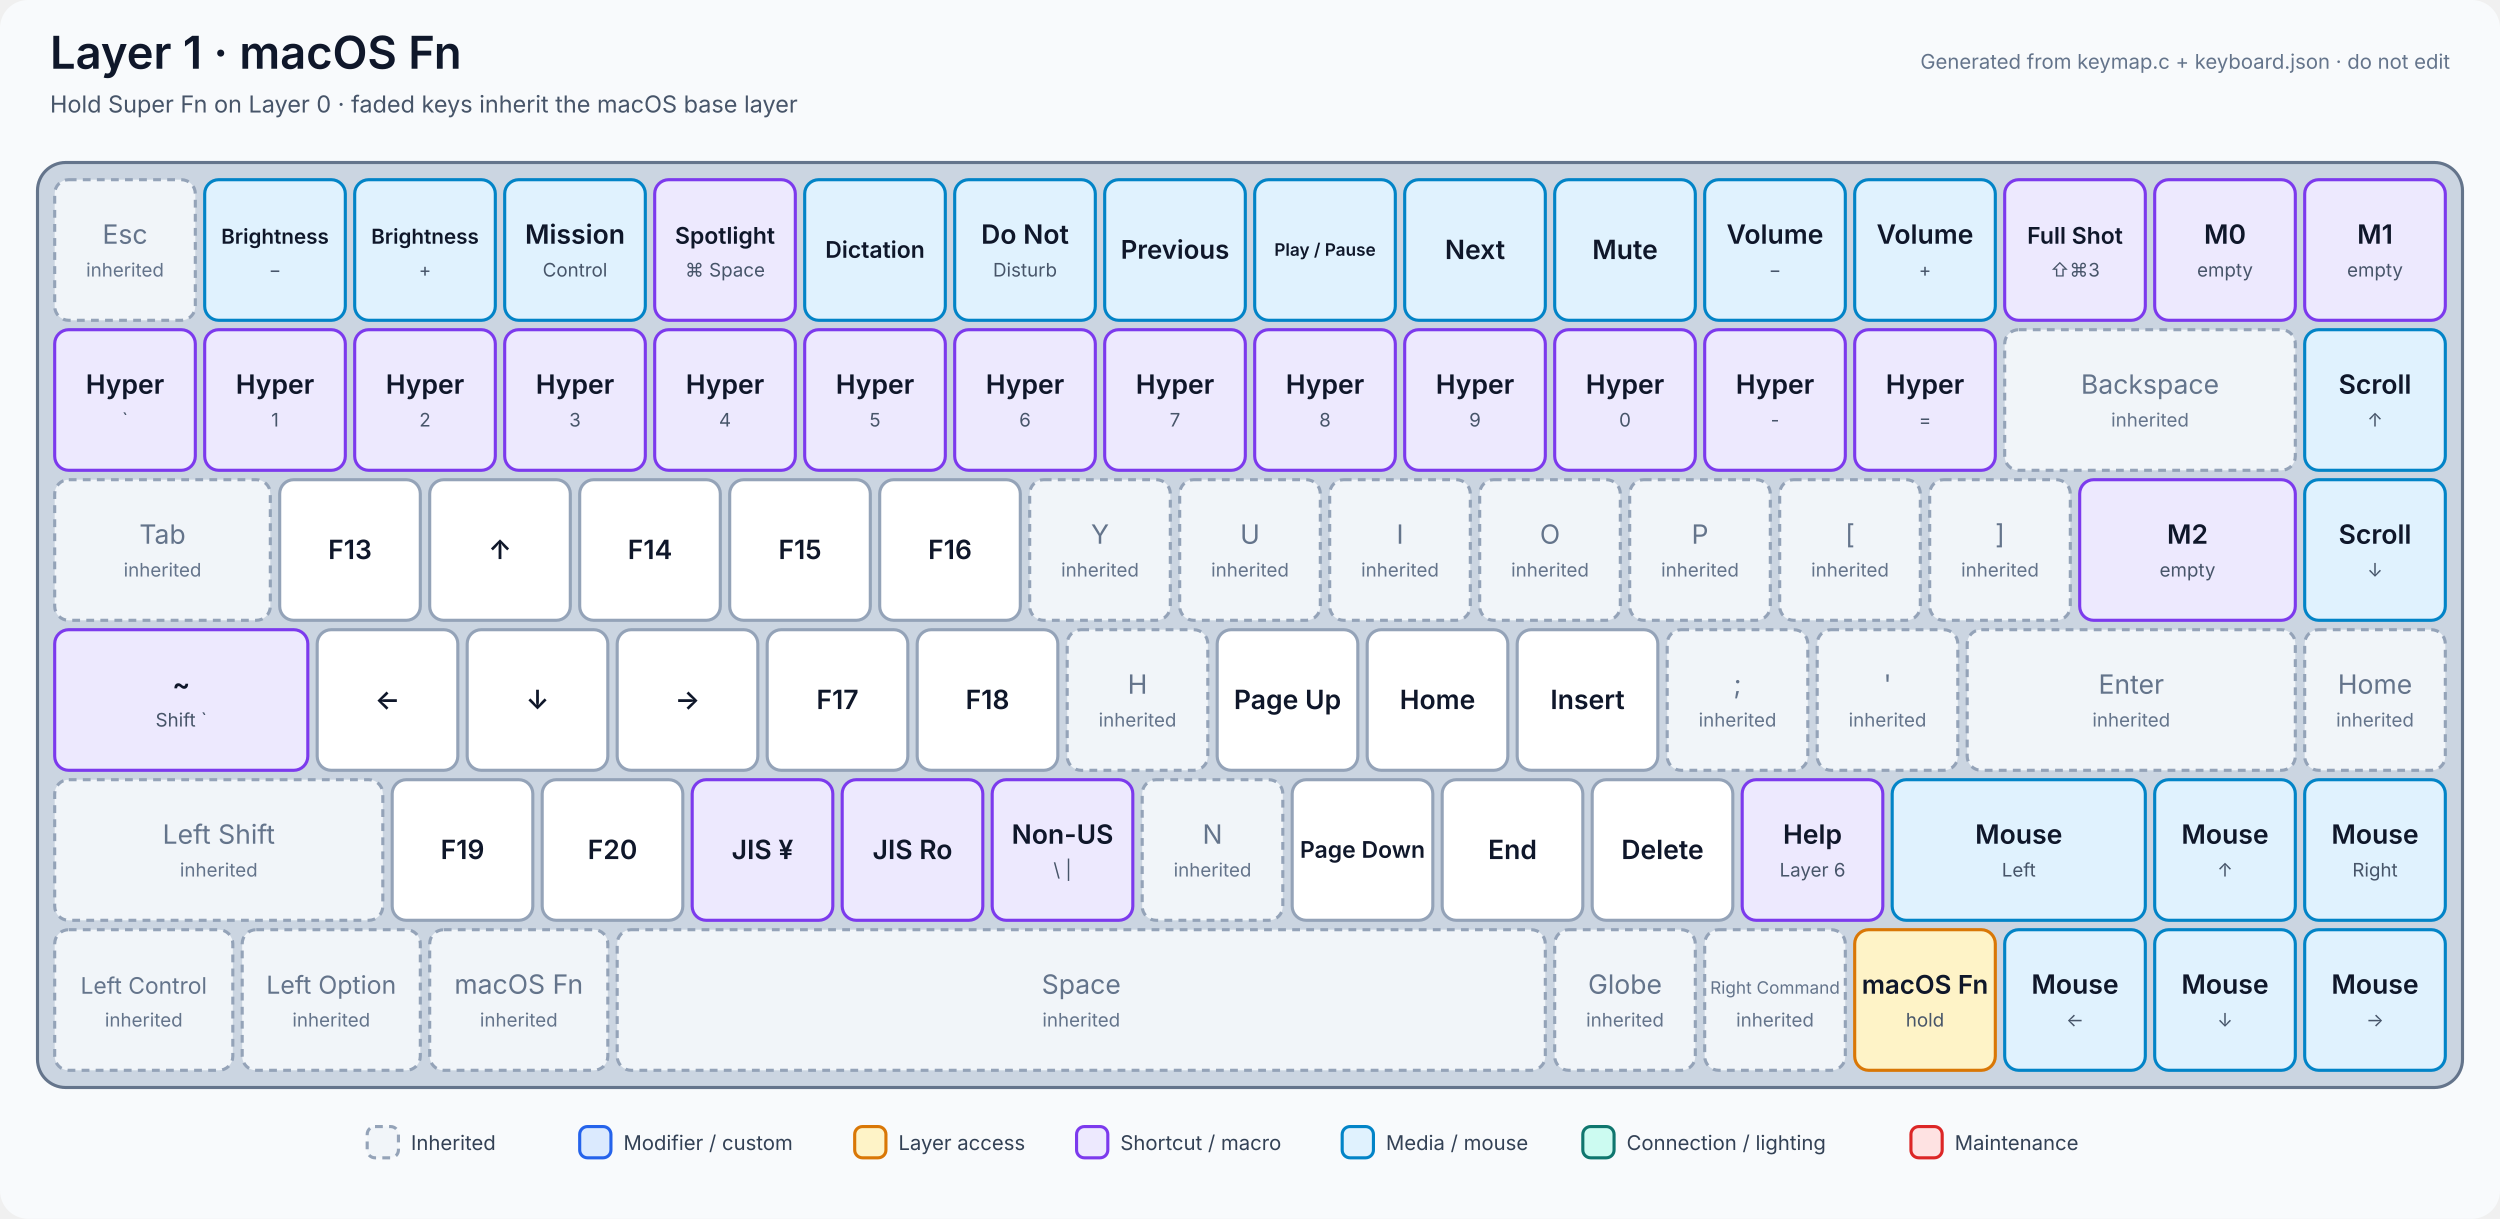
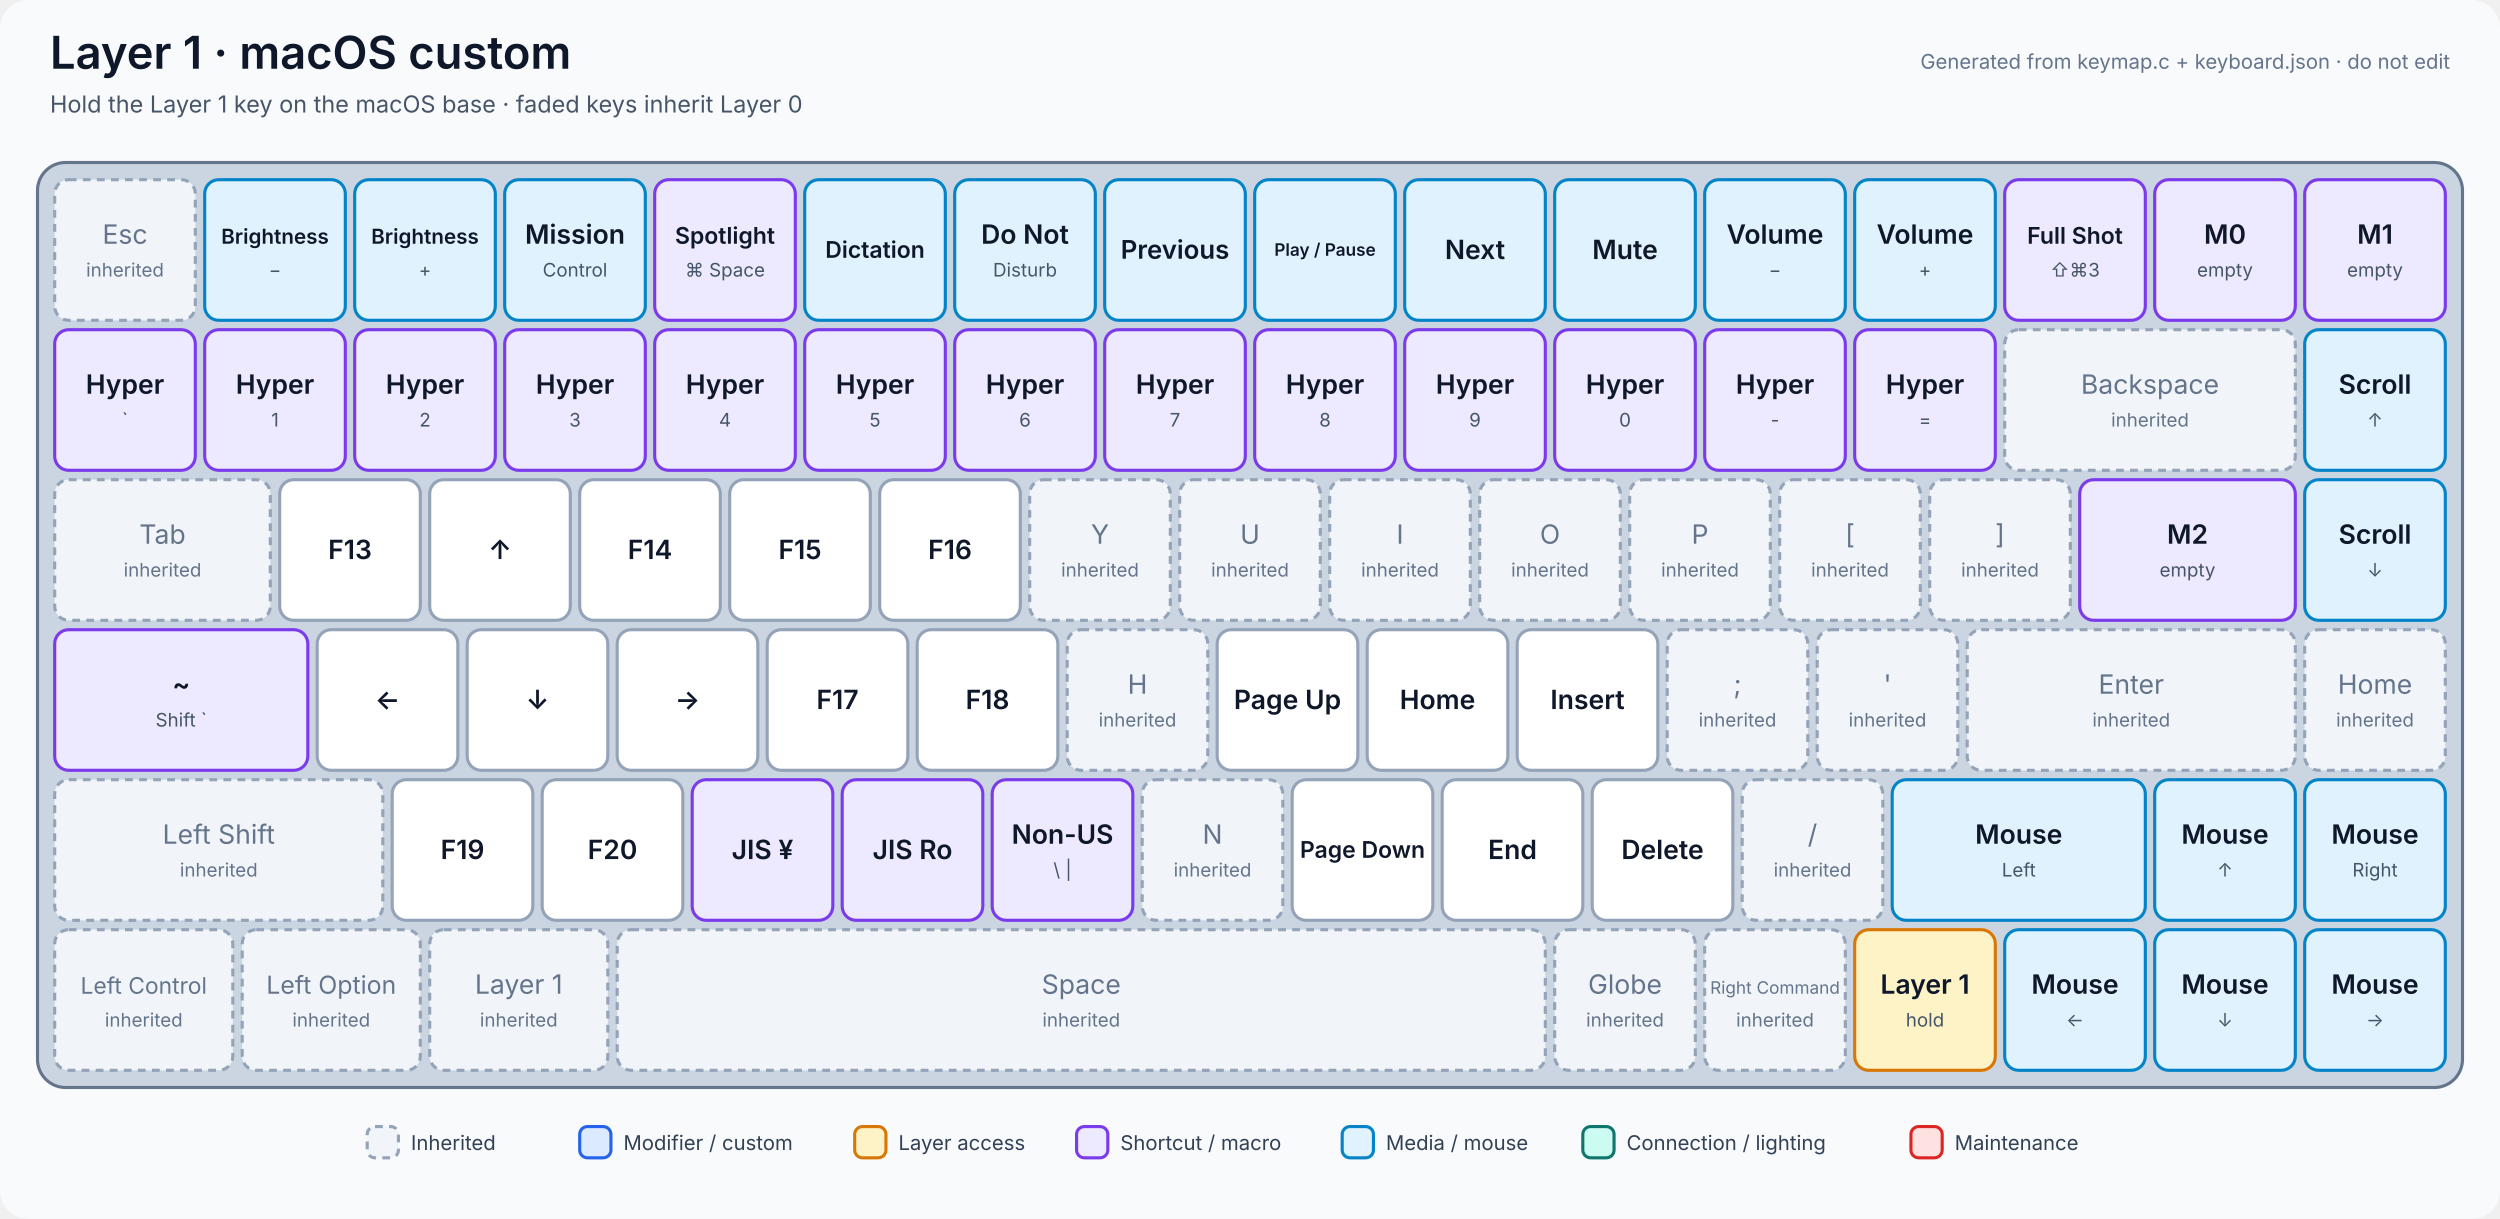
<svg xmlns="http://www.w3.org/2000/svg" width="1600" height="780" viewBox="0 0 1600 780" role="img" aria-labelledby="title desc">
  <style>
    .canvas { fill: #f8fafc; }
    .board { fill: #cbd5e1; stroke: #64748b; stroke-width: 2; }
    text { font-family: -apple-system, BlinkMacSystemFont, "Segoe UI", sans-serif; fill: #0f172a; }
    .doc-title { font-size: 29px; font-weight: 600; }
    .doc-subtitle { font-size: 15px; fill: #475569; }
    .source-note { font-size: 13px; fill: #64748b; text-anchor: end; }
    .key rect { stroke-width: 2; }
    .key-primary, .key-secondary { text-anchor: middle; dominant-baseline: auto; }
    .key-primary { font-weight: 600; }
    .key-secondary { fill: #475569; }
    .key-normal rect { fill: #ffffff; stroke: #94a3b8; }
    .key-inherited rect, .legend-swatch.key-inherited { fill: #f1f5f9; stroke: #94a3b8; stroke-dasharray: 5 4; }
    .key-inherited text { fill: #64748b; font-weight: 400; }
    .key-modifier rect, .legend-swatch.key-modifier { fill: #dbeafe; stroke: #2563eb; }
    .key-layer rect, .legend-swatch.key-layer { fill: #fef3c7; stroke: #d97706; }
    .key-shortcut rect, .legend-swatch.key-shortcut { fill: #ede9fe; stroke: #7c3aed; }
    .key-action rect, .legend-swatch.key-action { fill: #e0f2fe; stroke: #0284c7; }
    .key-hardware rect, .legend-swatch.key-hardware { fill: #ccfbf1; stroke: #0f766e; }
    .key-system rect, .legend-swatch.key-system { fill: #fee2e2; stroke: #dc2626; }
    .legend text { font-size: 13px; fill: #334155; }
    .legend-swatch { stroke-width: 2; }
  </style>
  <rect class="canvas" width="1600" height="780" rx="18" />
-   <text class="doc-title" x="32" y="44">Layer 1 · macOS Fn</text>
-   <text class="doc-subtitle" x="32" y="72">Hold Super Fn on Layer 0 · faded keys inherit the macOS base layer</text>
+   <text class="doc-title" x="32" y="44">Layer 1 · macOS custom</text>
+   <text class="doc-subtitle" x="32" y="72">Hold the Layer 1 key on the macOS base · faded keys inherit Layer 0</text>
  <text class="source-note" x="1568" y="44">Generated from keymap.c + keyboard.json · do not edit</text>
  <rect class="board" x="24" y="104" width="1552" height="592" rx="18" />
  <g class="key key-inherited">
    <rect x="35.0" y="115.0" width="90.0" height="90.0" rx="9" />
    <text class="key-primary" x="80.0" y="156.0" style="font-size:17.0px">Esc</text>
    <text class="key-secondary" x="80.0" y="177.0" style="font-size:12.0px">inherited</text>
  </g>
  <g class="key key-action">
    <rect x="131.0" y="115.0" width="90.0" height="90.0" rx="9" />
    <text class="key-primary" x="176.0" y="156.0" style="font-size:13.2px">Brightness</text>
    <text class="key-secondary" x="176.0" y="177.0" style="font-size:12.0px">−</text>
  </g>
  <g class="key key-action">
    <rect x="227.0" y="115.0" width="90.0" height="90.0" rx="9" />
    <text class="key-primary" x="272.0" y="156.0" style="font-size:13.2px">Brightness</text>
    <text class="key-secondary" x="272.0" y="177.0" style="font-size:12.0px">+</text>
  </g>
  <g class="key key-action">
    <rect x="323.0" y="115.0" width="90.0" height="90.0" rx="9" />
    <text class="key-primary" x="368.0" y="156.0" style="font-size:17.0px">Mission</text>
    <text class="key-secondary" x="368.0" y="177.0" style="font-size:12.0px">Control</text>
  </g>
  <g class="key key-shortcut">
    <rect x="419.0" y="115.0" width="90.0" height="90.0" rx="9" />
    <text class="key-primary" x="464.0" y="156.0" style="font-size:14.7px">Spotlight</text>
    <text class="key-secondary" x="464.0" y="177.0" style="font-size:12.0px">⌘ Space</text>
  </g>
  <g class="key key-action">
    <rect x="515.0" y="115.0" width="90.0" height="90.0" rx="9" />
    <text class="key-primary" x="560.0" y="165.0" style="font-size:14.7px">Dictation</text>
  </g>
  <g class="key key-action">
    <rect x="611.0" y="115.0" width="90.0" height="90.0" rx="9" />
    <text class="key-primary" x="656.0" y="156.0" style="font-size:17.0px">Do Not</text>
    <text class="key-secondary" x="656.0" y="177.0" style="font-size:12.0px">Disturb</text>
  </g>
  <g class="key key-action">
    <rect x="707.0" y="115.0" width="90.0" height="90.0" rx="9" />
    <text class="key-primary" x="752.0" y="165.6" style="font-size:16.5px">Previous</text>
  </g>
  <g class="key key-action">
    <rect x="803.0" y="115.0" width="90.0" height="90.0" rx="9" />
    <text class="key-primary" x="848.0" y="163.7" style="font-size:11.0px">Play / Pause</text>
  </g>
  <g class="key key-action">
    <rect x="899.0" y="115.0" width="90.0" height="90.0" rx="9" />
    <text class="key-primary" x="944.0" y="165.8" style="font-size:17.0px">Next</text>
  </g>
  <g class="key key-action">
    <rect x="995.0" y="115.0" width="90.0" height="90.0" rx="9" />
    <text class="key-primary" x="1040.0" y="165.8" style="font-size:17.0px">Mute</text>
  </g>
  <g class="key key-action">
    <rect x="1091.0" y="115.0" width="90.0" height="90.0" rx="9" />
    <text class="key-primary" x="1136.0" y="156.0" style="font-size:17.0px">Volume</text>
    <text class="key-secondary" x="1136.0" y="177.0" style="font-size:12.0px">−</text>
  </g>
  <g class="key key-action">
    <rect x="1187.0" y="115.0" width="90.0" height="90.0" rx="9" />
    <text class="key-primary" x="1232.0" y="156.0" style="font-size:17.0px">Volume</text>
    <text class="key-secondary" x="1232.0" y="177.0" style="font-size:12.0px">+</text>
  </g>
  <g class="key key-shortcut">
    <rect x="1283.0" y="115.0" width="90.0" height="90.0" rx="9" />
    <text class="key-primary" x="1328.0" y="156.0" style="font-size:14.7px">Full Shot</text>
    <text class="key-secondary" x="1328.0" y="177.0" style="font-size:12.0px">⇧⌘3</text>
  </g>
  <g class="key key-shortcut">
    <rect x="1379.0" y="115.0" width="90.0" height="90.0" rx="9" />
    <text class="key-primary" x="1424.0" y="156.0" style="font-size:17.0px">M0</text>
    <text class="key-secondary" x="1424.0" y="177.0" style="font-size:12.0px">empty</text>
  </g>
  <g class="key key-shortcut">
    <rect x="1475.0" y="115.0" width="90.0" height="90.0" rx="9" />
    <text class="key-primary" x="1520.0" y="156.0" style="font-size:17.0px">M1</text>
    <text class="key-secondary" x="1520.0" y="177.0" style="font-size:12.0px">empty</text>
  </g>
  <g class="key key-shortcut">
    <rect x="35.0" y="211.0" width="90.0" height="90.0" rx="9" />
    <text class="key-primary" x="80.0" y="252.0" style="font-size:17.0px">Hyper</text>
    <text class="key-secondary" x="80.0" y="273.0" style="font-size:12.0px">`</text>
  </g>
  <g class="key key-shortcut">
    <rect x="131.0" y="211.0" width="90.0" height="90.0" rx="9" />
    <text class="key-primary" x="176.0" y="252.0" style="font-size:17.0px">Hyper</text>
    <text class="key-secondary" x="176.0" y="273.0" style="font-size:12.0px">1</text>
  </g>
  <g class="key key-shortcut">
    <rect x="227.0" y="211.0" width="90.0" height="90.0" rx="9" />
    <text class="key-primary" x="272.0" y="252.0" style="font-size:17.0px">Hyper</text>
    <text class="key-secondary" x="272.0" y="273.0" style="font-size:12.0px">2</text>
  </g>
  <g class="key key-shortcut">
    <rect x="323.0" y="211.0" width="90.0" height="90.0" rx="9" />
    <text class="key-primary" x="368.0" y="252.0" style="font-size:17.0px">Hyper</text>
    <text class="key-secondary" x="368.0" y="273.0" style="font-size:12.0px">3</text>
  </g>
  <g class="key key-shortcut">
    <rect x="419.0" y="211.0" width="90.0" height="90.0" rx="9" />
    <text class="key-primary" x="464.0" y="252.0" style="font-size:17.0px">Hyper</text>
    <text class="key-secondary" x="464.0" y="273.0" style="font-size:12.0px">4</text>
  </g>
  <g class="key key-shortcut">
    <rect x="515.0" y="211.0" width="90.0" height="90.0" rx="9" />
    <text class="key-primary" x="560.0" y="252.0" style="font-size:17.0px">Hyper</text>
    <text class="key-secondary" x="560.0" y="273.0" style="font-size:12.0px">5</text>
  </g>
  <g class="key key-shortcut">
    <rect x="611.0" y="211.0" width="90.0" height="90.0" rx="9" />
    <text class="key-primary" x="656.0" y="252.0" style="font-size:17.0px">Hyper</text>
    <text class="key-secondary" x="656.0" y="273.0" style="font-size:12.0px">6</text>
  </g>
  <g class="key key-shortcut">
    <rect x="707.0" y="211.0" width="90.0" height="90.0" rx="9" />
    <text class="key-primary" x="752.0" y="252.0" style="font-size:17.0px">Hyper</text>
    <text class="key-secondary" x="752.0" y="273.0" style="font-size:12.0px">7</text>
  </g>
  <g class="key key-shortcut">
    <rect x="803.0" y="211.0" width="90.0" height="90.0" rx="9" />
    <text class="key-primary" x="848.0" y="252.0" style="font-size:17.0px">Hyper</text>
    <text class="key-secondary" x="848.0" y="273.0" style="font-size:12.0px">8</text>
  </g>
  <g class="key key-shortcut">
    <rect x="899.0" y="211.0" width="90.0" height="90.0" rx="9" />
    <text class="key-primary" x="944.0" y="252.0" style="font-size:17.0px">Hyper</text>
    <text class="key-secondary" x="944.0" y="273.0" style="font-size:12.0px">9</text>
  </g>
  <g class="key key-shortcut">
    <rect x="995.0" y="211.0" width="90.0" height="90.0" rx="9" />
    <text class="key-primary" x="1040.0" y="252.0" style="font-size:17.0px">Hyper</text>
    <text class="key-secondary" x="1040.0" y="273.0" style="font-size:12.0px">0</text>
  </g>
  <g class="key key-shortcut">
    <rect x="1091.0" y="211.0" width="90.0" height="90.0" rx="9" />
    <text class="key-primary" x="1136.0" y="252.0" style="font-size:17.0px">Hyper</text>
    <text class="key-secondary" x="1136.0" y="273.0" style="font-size:12.0px">-</text>
  </g>
  <g class="key key-shortcut">
    <rect x="1187.0" y="211.0" width="90.0" height="90.0" rx="9" />
    <text class="key-primary" x="1232.0" y="252.0" style="font-size:17.0px">Hyper</text>
    <text class="key-secondary" x="1232.0" y="273.0" style="font-size:12.0px">=</text>
  </g>
  <g class="key key-inherited">
    <rect x="1283.0" y="211.0" width="186.0" height="90.0" rx="9" />
    <text class="key-primary" x="1376.0" y="252.0" style="font-size:17.0px">Backspace</text>
    <text class="key-secondary" x="1376.0" y="273.0" style="font-size:12.0px">inherited</text>
  </g>
  <g class="key key-action">
    <rect x="1475.0" y="211.0" width="90.0" height="90.0" rx="9" />
    <text class="key-primary" x="1520.0" y="252.0" style="font-size:17.0px">Scroll</text>
    <text class="key-secondary" x="1520.0" y="273.0" style="font-size:12.0px">↑</text>
  </g>
  <g class="key key-inherited">
    <rect x="35.0" y="307.0" width="138.0" height="90.0" rx="9" />
    <text class="key-primary" x="104.0" y="348.0" style="font-size:17.0px">Tab</text>
    <text class="key-secondary" x="104.0" y="369.0" style="font-size:12.0px">inherited</text>
  </g>
  <g class="key key-normal">
    <rect x="179.0" y="307.0" width="90.0" height="90.0" rx="9" />
    <text class="key-primary" x="224.0" y="357.8" style="font-size:17.0px">F13</text>
  </g>
  <g class="key key-normal">
    <rect x="275.0" y="307.0" width="90.0" height="90.0" rx="9" />
    <text class="key-primary" x="320.0" y="357.8" style="font-size:17.0px">↑</text>
  </g>
  <g class="key key-normal">
    <rect x="371.0" y="307.0" width="90.0" height="90.0" rx="9" />
    <text class="key-primary" x="416.0" y="357.8" style="font-size:17.0px">F14</text>
  </g>
  <g class="key key-normal">
    <rect x="467.0" y="307.0" width="90.0" height="90.0" rx="9" />
    <text class="key-primary" x="512.0" y="357.8" style="font-size:17.0px">F15</text>
  </g>
  <g class="key key-normal">
    <rect x="563.0" y="307.0" width="90.0" height="90.0" rx="9" />
    <text class="key-primary" x="608.0" y="357.8" style="font-size:17.0px">F16</text>
  </g>
  <g class="key key-inherited">
    <rect x="659.0" y="307.0" width="90.0" height="90.0" rx="9" />
    <text class="key-primary" x="704.0" y="348.0" style="font-size:17.0px">Y</text>
    <text class="key-secondary" x="704.0" y="369.0" style="font-size:12.0px">inherited</text>
  </g>
  <g class="key key-inherited">
    <rect x="755.0" y="307.0" width="90.0" height="90.0" rx="9" />
    <text class="key-primary" x="800.0" y="348.0" style="font-size:17.0px">U</text>
    <text class="key-secondary" x="800.0" y="369.0" style="font-size:12.0px">inherited</text>
  </g>
  <g class="key key-inherited">
    <rect x="851.0" y="307.0" width="90.0" height="90.0" rx="9" />
    <text class="key-primary" x="896.0" y="348.0" style="font-size:17.0px">I</text>
    <text class="key-secondary" x="896.0" y="369.0" style="font-size:12.0px">inherited</text>
  </g>
  <g class="key key-inherited">
    <rect x="947.0" y="307.0" width="90.0" height="90.0" rx="9" />
    <text class="key-primary" x="992.0" y="348.0" style="font-size:17.0px">O</text>
    <text class="key-secondary" x="992.0" y="369.0" style="font-size:12.0px">inherited</text>
  </g>
  <g class="key key-inherited">
    <rect x="1043.0" y="307.0" width="90.0" height="90.0" rx="9" />
    <text class="key-primary" x="1088.0" y="348.0" style="font-size:17.0px">P</text>
    <text class="key-secondary" x="1088.0" y="369.0" style="font-size:12.0px">inherited</text>
  </g>
  <g class="key key-inherited">
    <rect x="1139.0" y="307.0" width="90.0" height="90.0" rx="9" />
    <text class="key-primary" x="1184.0" y="348.0" style="font-size:17.0px">[</text>
    <text class="key-secondary" x="1184.0" y="369.0" style="font-size:12.0px">inherited</text>
  </g>
  <g class="key key-inherited">
    <rect x="1235.0" y="307.0" width="90.0" height="90.0" rx="9" />
    <text class="key-primary" x="1280.0" y="348.0" style="font-size:17.0px">]</text>
    <text class="key-secondary" x="1280.0" y="369.0" style="font-size:12.0px">inherited</text>
  </g>
  <g class="key key-shortcut">
    <rect x="1331.0" y="307.0" width="138.0" height="90.0" rx="9" />
    <text class="key-primary" x="1400.0" y="348.0" style="font-size:17.0px">M2</text>
    <text class="key-secondary" x="1400.0" y="369.0" style="font-size:12.0px">empty</text>
  </g>
  <g class="key key-action">
    <rect x="1475.0" y="307.0" width="90.0" height="90.0" rx="9" />
    <text class="key-primary" x="1520.0" y="348.0" style="font-size:17.0px">Scroll</text>
    <text class="key-secondary" x="1520.0" y="369.0" style="font-size:12.0px">↓</text>
  </g>
  <g class="key key-shortcut">
    <rect x="35.0" y="403.0" width="162.0" height="90.0" rx="9" />
    <text class="key-primary" x="116.0" y="444.0" style="font-size:17.0px">~</text>
    <text class="key-secondary" x="116.0" y="465.0" style="font-size:12.0px">Shift `</text>
  </g>
  <g class="key key-normal">
    <rect x="203.0" y="403.0" width="90.0" height="90.0" rx="9" />
    <text class="key-primary" x="248.0" y="453.8" style="font-size:17.0px">←</text>
  </g>
  <g class="key key-normal">
    <rect x="299.0" y="403.0" width="90.0" height="90.0" rx="9" />
    <text class="key-primary" x="344.0" y="453.8" style="font-size:17.0px">↓</text>
  </g>
  <g class="key key-normal">
    <rect x="395.0" y="403.0" width="90.0" height="90.0" rx="9" />
    <text class="key-primary" x="440.0" y="453.8" style="font-size:17.0px">→</text>
  </g>
  <g class="key key-normal">
    <rect x="491.0" y="403.0" width="90.0" height="90.0" rx="9" />
    <text class="key-primary" x="536.0" y="453.8" style="font-size:17.0px">F17</text>
  </g>
  <g class="key key-normal">
    <rect x="587.0" y="403.0" width="90.0" height="90.0" rx="9" />
    <text class="key-primary" x="632.0" y="453.8" style="font-size:17.0px">F18</text>
  </g>
  <g class="key key-inherited">
    <rect x="683.0" y="403.0" width="90.0" height="90.0" rx="9" />
    <text class="key-primary" x="728.0" y="444.0" style="font-size:17.0px">H</text>
    <text class="key-secondary" x="728.0" y="465.0" style="font-size:12.0px">inherited</text>
  </g>
  <g class="key key-normal">
    <rect x="779.0" y="403.0" width="90.0" height="90.0" rx="9" />
    <text class="key-primary" x="824.0" y="453.8" style="font-size:17.0px">Page Up</text>
  </g>
  <g class="key key-normal">
    <rect x="875.0" y="403.0" width="90.0" height="90.0" rx="9" />
    <text class="key-primary" x="920.0" y="453.8" style="font-size:17.0px">Home</text>
  </g>
  <g class="key key-normal">
    <rect x="971.0" y="403.0" width="90.0" height="90.0" rx="9" />
    <text class="key-primary" x="1016.0" y="453.8" style="font-size:17.0px">Insert</text>
  </g>
  <g class="key key-inherited">
    <rect x="1067.0" y="403.0" width="90.0" height="90.0" rx="9" />
    <text class="key-primary" x="1112.0" y="444.0" style="font-size:17.0px">;</text>
    <text class="key-secondary" x="1112.0" y="465.0" style="font-size:12.0px">inherited</text>
  </g>
  <g class="key key-inherited">
    <rect x="1163.0" y="403.0" width="90.0" height="90.0" rx="9" />
    <text class="key-primary" x="1208.0" y="444.0" style="font-size:17.0px">'</text>
    <text class="key-secondary" x="1208.0" y="465.0" style="font-size:12.0px">inherited</text>
  </g>
  <g class="key key-inherited">
    <rect x="1259.0" y="403.0" width="210.0" height="90.0" rx="9" />
    <text class="key-primary" x="1364.0" y="444.0" style="font-size:17.0px">Enter</text>
    <text class="key-secondary" x="1364.0" y="465.0" style="font-size:12.0px">inherited</text>
  </g>
  <g class="key key-inherited">
    <rect x="1475.0" y="403.0" width="90.0" height="90.0" rx="9" />
    <text class="key-primary" x="1520.0" y="444.0" style="font-size:17.0px">Home</text>
    <text class="key-secondary" x="1520.0" y="465.0" style="font-size:12.0px">inherited</text>
  </g>
  <g class="key key-inherited">
    <rect x="35.0" y="499.0" width="210.0" height="90.0" rx="9" />
    <text class="key-primary" x="140.0" y="540.0" style="font-size:17.0px">Left Shift</text>
    <text class="key-secondary" x="140.0" y="561.0" style="font-size:12.0px">inherited</text>
  </g>
  <g class="key key-normal">
    <rect x="251.0" y="499.0" width="90.0" height="90.0" rx="9" />
    <text class="key-primary" x="296.0" y="549.8" style="font-size:17.0px">F19</text>
  </g>
  <g class="key key-normal">
    <rect x="347.0" y="499.0" width="90.0" height="90.0" rx="9" />
    <text class="key-primary" x="392.0" y="549.8" style="font-size:17.0px">F20</text>
  </g>
  <g class="key key-shortcut">
    <rect x="443.0" y="499.0" width="90.0" height="90.0" rx="9" />
    <text class="key-primary" x="488.0" y="549.8" style="font-size:17.0px">JIS ¥</text>
  </g>
  <g class="key key-shortcut">
    <rect x="539.0" y="499.0" width="90.0" height="90.0" rx="9" />
    <text class="key-primary" x="584.0" y="549.8" style="font-size:17.0px">JIS Ro</text>
  </g>
  <g class="key key-shortcut">
    <rect x="635.0" y="499.0" width="90.0" height="90.0" rx="9" />
    <text class="key-primary" x="680.0" y="540.0" style="font-size:17.0px">Non-US</text>
    <text class="key-secondary" x="680.0" y="561.0" style="font-size:12.0px">\ |</text>
  </g>
  <g class="key key-inherited">
    <rect x="731.0" y="499.0" width="90.0" height="90.0" rx="9" />
    <text class="key-primary" x="776.0" y="540.0" style="font-size:17.0px">N</text>
    <text class="key-secondary" x="776.0" y="561.0" style="font-size:12.0px">inherited</text>
  </g>
  <g class="key key-normal">
    <rect x="827.0" y="499.0" width="90.0" height="90.0" rx="9" />
    <text class="key-primary" x="872.0" y="549.0" style="font-size:14.7px">Page Down</text>
  </g>
  <g class="key key-normal">
    <rect x="923.0" y="499.0" width="90.0" height="90.0" rx="9" />
    <text class="key-primary" x="968.0" y="549.8" style="font-size:17.0px">End</text>
  </g>
  <g class="key key-normal">
    <rect x="1019.0" y="499.0" width="90.0" height="90.0" rx="9" />
    <text class="key-primary" x="1064.0" y="549.8" style="font-size:17.0px">Delete</text>
  </g>
-   <g class="key key-shortcut">
+   <g class="key key-inherited">
    <rect x="1115.0" y="499.0" width="90.0" height="90.0" rx="9" />
-     <text class="key-primary" x="1160.0" y="540.0" style="font-size:17.0px">Help</text>
-     <text class="key-secondary" x="1160.0" y="561.0" style="font-size:12.0px">Layer 6</text>
+     <text class="key-primary" x="1160.0" y="540.0" style="font-size:17.0px">/</text>
+     <text class="key-secondary" x="1160.0" y="561.0" style="font-size:12.0px">inherited</text>
  </g>
  <g class="key key-action">
    <rect x="1211.0" y="499.0" width="162.0" height="90.0" rx="9" />
    <text class="key-primary" x="1292.0" y="540.0" style="font-size:17.0px">Mouse</text>
    <text class="key-secondary" x="1292.0" y="561.0" style="font-size:12.0px">Left</text>
  </g>
  <g class="key key-action">
    <rect x="1379.0" y="499.0" width="90.0" height="90.0" rx="9" />
    <text class="key-primary" x="1424.0" y="540.0" style="font-size:17.0px">Mouse</text>
    <text class="key-secondary" x="1424.0" y="561.0" style="font-size:12.0px">↑</text>
  </g>
  <g class="key key-action">
    <rect x="1475.0" y="499.0" width="90.0" height="90.0" rx="9" />
    <text class="key-primary" x="1520.0" y="540.0" style="font-size:17.0px">Mouse</text>
    <text class="key-secondary" x="1520.0" y="561.0" style="font-size:12.0px">Right</text>
  </g>
  <g class="key key-inherited">
    <rect x="35.0" y="595.0" width="114.0" height="90.0" rx="9" />
    <text class="key-primary" x="92.0" y="636.0" style="font-size:14.6px">Left Control</text>
    <text class="key-secondary" x="92.0" y="657.0" style="font-size:12.0px">inherited</text>
  </g>
  <g class="key key-inherited">
    <rect x="155.0" y="595.0" width="114.0" height="90.0" rx="9" />
    <text class="key-primary" x="212.0" y="636.0" style="font-size:15.9px">Left Option</text>
    <text class="key-secondary" x="212.0" y="657.0" style="font-size:12.0px">inherited</text>
  </g>
  <g class="key key-inherited">
    <rect x="275.0" y="595.0" width="114.0" height="90.0" rx="9" />
-     <text class="key-primary" x="332.0" y="636.0" style="font-size:17.0px">macOS Fn</text>
+     <text class="key-primary" x="332.0" y="636.0" style="font-size:17.0px">Layer 1</text>
    <text class="key-secondary" x="332.0" y="657.0" style="font-size:12.0px">inherited</text>
  </g>
  <g class="key key-inherited">
    <rect x="395.0" y="595.0" width="594.0" height="90.0" rx="9" />
    <text class="key-primary" x="692.0" y="636.0" style="font-size:17.0px">Space</text>
    <text class="key-secondary" x="692.0" y="657.0" style="font-size:12.0px">inherited</text>
  </g>
  <g class="key key-inherited">
    <rect x="995.0" y="595.0" width="90.0" height="90.0" rx="9" />
    <text class="key-primary" x="1040.0" y="636.0" style="font-size:17.0px">Globe</text>
    <text class="key-secondary" x="1040.0" y="657.0" style="font-size:12.0px">inherited</text>
  </g>
  <g class="key key-inherited">
    <rect x="1091.0" y="595.0" width="90.0" height="90.0" rx="9" />
    <text class="key-primary" x="1136.0" y="636.0" style="font-size:11.0px">Right Command</text>
    <text class="key-secondary" x="1136.0" y="657.0" style="font-size:12.0px">inherited</text>
  </g>
  <g class="key key-layer">
    <rect x="1187.0" y="595.0" width="90.0" height="90.0" rx="9" />
-     <text class="key-primary" x="1232.0" y="636.0" style="font-size:16.5px">macOS Fn</text>
+     <text class="key-primary" x="1232.0" y="636.0" style="font-size:17.0px">Layer 1</text>
    <text class="key-secondary" x="1232.0" y="657.0" style="font-size:12.0px">hold</text>
  </g>
  <g class="key key-action">
    <rect x="1283.0" y="595.0" width="90.0" height="90.0" rx="9" />
    <text class="key-primary" x="1328.0" y="636.0" style="font-size:17.0px">Mouse</text>
    <text class="key-secondary" x="1328.0" y="657.0" style="font-size:12.0px">←</text>
  </g>
  <g class="key key-action">
    <rect x="1379.0" y="595.0" width="90.0" height="90.0" rx="9" />
    <text class="key-primary" x="1424.0" y="636.0" style="font-size:17.0px">Mouse</text>
    <text class="key-secondary" x="1424.0" y="657.0" style="font-size:12.0px">↓</text>
  </g>
  <g class="key key-action">
    <rect x="1475.0" y="595.0" width="90.0" height="90.0" rx="9" />
    <text class="key-primary" x="1520.0" y="636.0" style="font-size:17.0px">Mouse</text>
    <text class="key-secondary" x="1520.0" y="657.0" style="font-size:12.0px">→</text>
  </g>
  <g class="legend" aria-label="Key category legend">
    <rect class="legend-swatch key-inherited" x="235.0" y="721" width="20" height="20" rx="5" />
    <text x="263.0" y="736">Inherited</text>
    <rect class="legend-swatch key-modifier" x="371.0" y="721" width="20" height="20" rx="5" />
    <text x="399.0" y="736">Modifier / custom</text>
    <rect class="legend-swatch key-layer" x="547.0" y="721" width="20" height="20" rx="5" />
    <text x="575.0" y="736">Layer access</text>
    <rect class="legend-swatch key-shortcut" x="689.0" y="721" width="20" height="20" rx="5" />
    <text x="717.0" y="736">Shortcut / macro</text>
    <rect class="legend-swatch key-action" x="859.0" y="721" width="20" height="20" rx="5" />
    <text x="887.0" y="736">Media / mouse</text>
    <rect class="legend-swatch key-hardware" x="1013.0" y="721" width="20" height="20" rx="5" />
    <text x="1041.0" y="736">Connection / lighting</text>
    <rect class="legend-swatch key-system" x="1223.0" y="721" width="20" height="20" rx="5" />
    <text x="1251.0" y="736">Maintenance</text>
  </g>
</svg>
